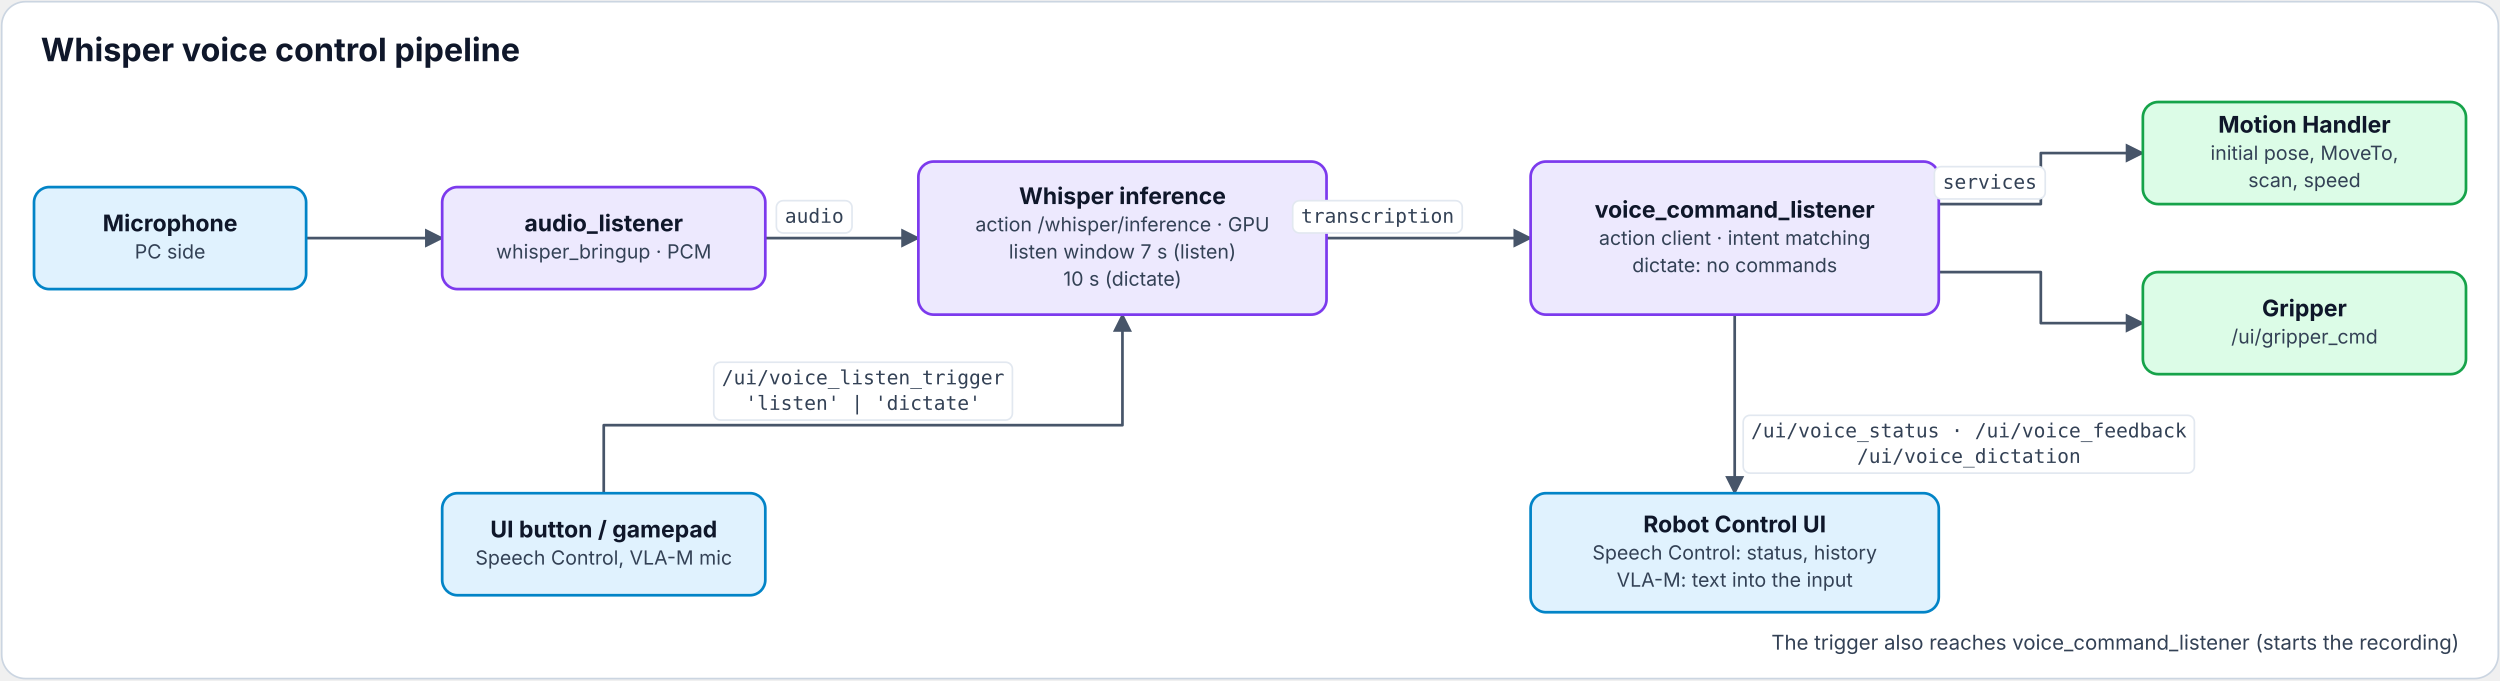
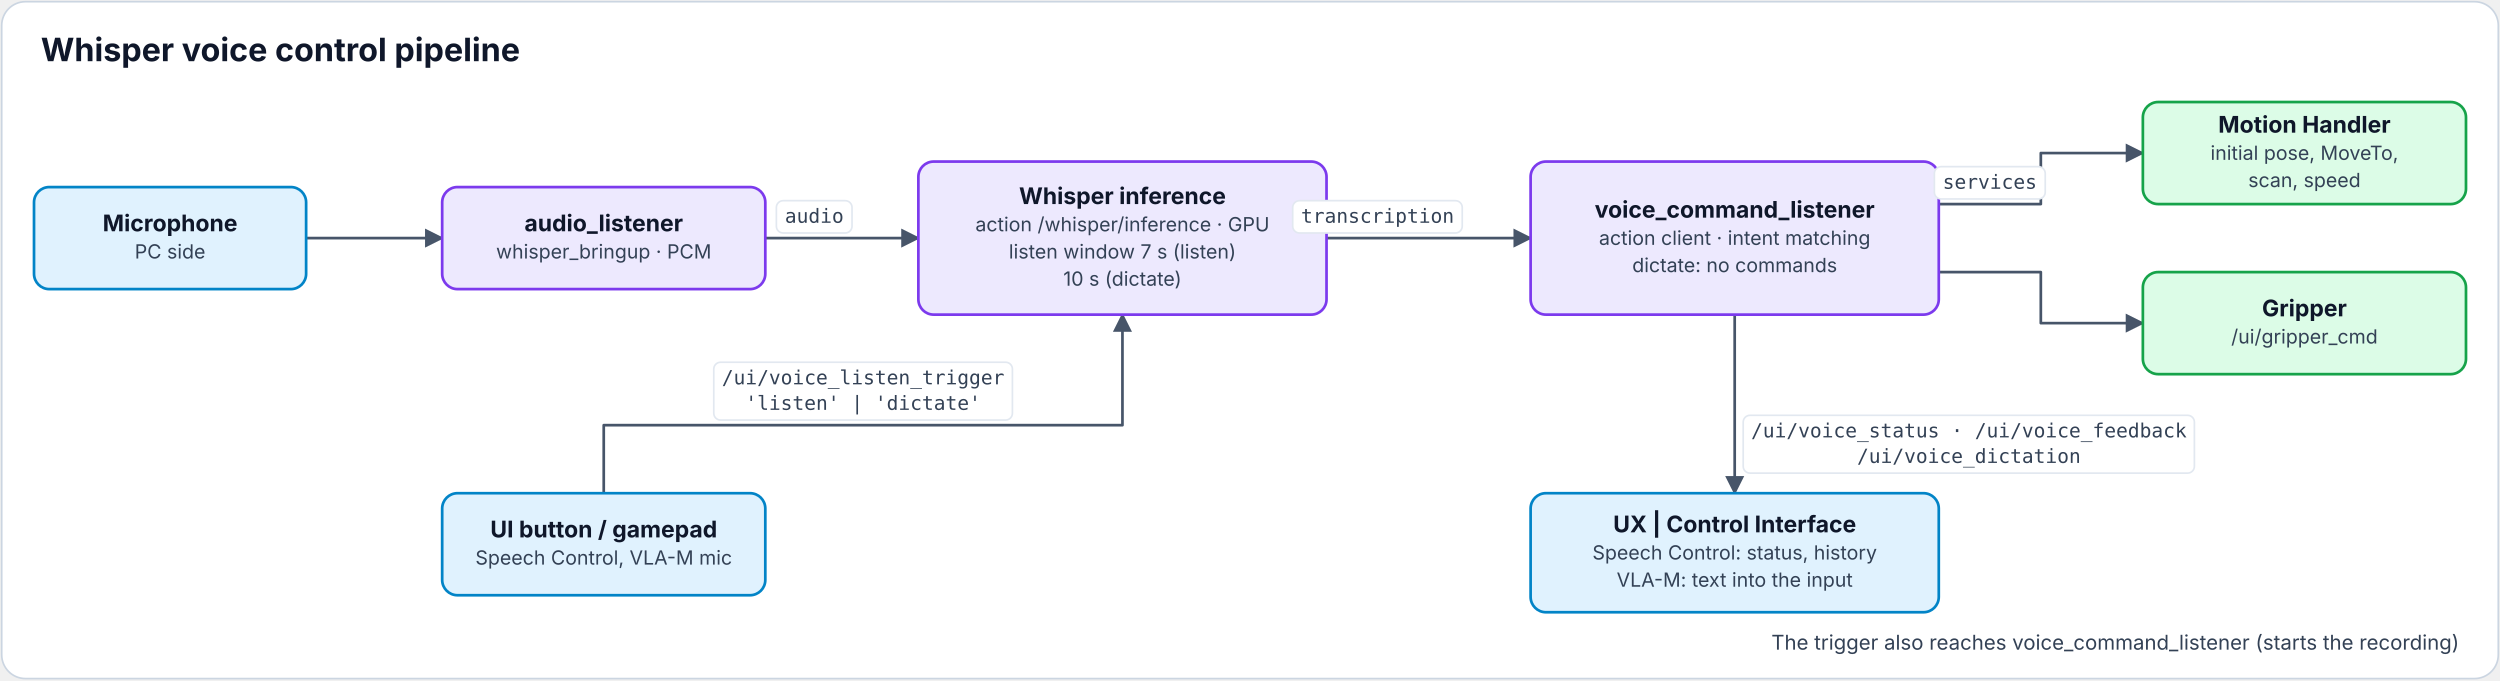
<svg xmlns="http://www.w3.org/2000/svg" viewBox="0 0 1470 400" width="1470" height="400" role="img" aria-label="Whisper voice control pipeline">
  <defs>
    <marker id="a" viewBox="0 0 10 10" refX="9" refY="5" markerWidth="7" markerHeight="7" orient="auto-start-reverse">
      <path d="M0,0 L10,5 L0,10 z" fill="#475569" />
    </marker>
  </defs>
  <rect x="1" y="1" width="1468" height="398" rx="14" fill="#ffffff" stroke="#cbd5e1" />
  <text x="24" y="36" font-family="Inter, Segoe UI, Helvetica, Arial, sans-serif" font-size="19" font-weight="700" fill="#0f172a">Whisper voice control pipeline</text>
  <path d="M180.0,140.0 L227.5,140.0 L260.0,140.0" fill="none" stroke="#475569" stroke-width="1.6" stroke-linejoin="round" marker-end="url(#a)" />
  <path d="M450.0,140.0 L507.5,140.0 L540.0,140.0" fill="none" stroke="#475569" stroke-width="1.6" stroke-linejoin="round" marker-end="url(#a)" />
  <path d="M780.0,140.0 L840.0,140.0 L900.0,140.0" fill="none" stroke="#475569" stroke-width="1.6" stroke-linejoin="round" marker-end="url(#a)" />
  <path d="M1140.0,120.0 L1200.0,120.0 L1200.0,90.0 L1260.0,90.0" fill="none" stroke="#475569" stroke-width="1.6" stroke-linejoin="round" marker-end="url(#a)" />
  <path d="M1140.0,160.0 L1200.0,160.0 L1200.0,190.0 L1260.0,190.0" fill="none" stroke="#475569" stroke-width="1.6" stroke-linejoin="round" marker-end="url(#a)" />
  <path d="M355.0,290.0 L355.0,250.0 L660.0,250.0 L660.0,185.0" fill="none" stroke="#475569" stroke-width="1.6" stroke-linejoin="round" marker-end="url(#a)" />
  <path d="M1020.0,185.0 L1020.0,232.5 L1020.0,290.0" fill="none" stroke="#475569" stroke-width="1.6" stroke-linejoin="round" marker-end="url(#a)" />
  <rect x="20" y="110" width="160" height="60" rx="9" fill="#e0f2fe" stroke="#0284c7" stroke-width="1.6" />
  <text x="100.0" y="136.0" font-family="Inter, Segoe UI, Helvetica, Arial, sans-serif" font-size="13.5" font-weight="700" text-anchor="middle" fill="#0f172a">Microphone</text>
  <text x="100.0" y="152.0" font-family="Inter, Segoe UI, Helvetica, Arial, sans-serif" font-size="11.5" text-anchor="middle" fill="#334155">PC side</text>
  <rect x="260" y="110" width="190" height="60" rx="9" fill="#ede9fe" stroke="#7c3aed" stroke-width="1.6" />
  <text x="355.0" y="136.0" font-family="Inter, Segoe UI, Helvetica, Arial, sans-serif" font-size="13.5" font-weight="700" text-anchor="middle" fill="#0f172a">audio_listener</text>
  <text x="355.0" y="152.0" font-family="Inter, Segoe UI, Helvetica, Arial, sans-serif" font-size="11.5" text-anchor="middle" fill="#334155">whisper_bringup · PCM</text>
  <rect x="540" y="95" width="240" height="90" rx="9" fill="#ede9fe" stroke="#7c3aed" stroke-width="1.6" />
  <text x="660.0" y="120.0" font-family="Inter, Segoe UI, Helvetica, Arial, sans-serif" font-size="13.5" font-weight="700" text-anchor="middle" fill="#0f172a">Whisper inference</text>
  <text x="660.0" y="136.0" font-family="Inter, Segoe UI, Helvetica, Arial, sans-serif" font-size="11.5" text-anchor="middle" fill="#334155">action /whisper/inference · GPU</text>
  <text x="660.0" y="152.0" font-family="Inter, Segoe UI, Helvetica, Arial, sans-serif" font-size="11.5" text-anchor="middle" fill="#334155">listen window 7 s (listen)</text>
  <text x="660.0" y="168.0" font-family="Inter, Segoe UI, Helvetica, Arial, sans-serif" font-size="11.5" text-anchor="middle" fill="#334155">10 s (dictate)</text>
  <rect x="900" y="95" width="240" height="90" rx="9" fill="#ede9fe" stroke="#7c3aed" stroke-width="1.6" />
  <text x="1020.0" y="128.0" font-family="Inter, Segoe UI, Helvetica, Arial, sans-serif" font-size="13.5" font-weight="700" text-anchor="middle" fill="#0f172a">voice_command_listener</text>
  <text x="1020.0" y="144.0" font-family="Inter, Segoe UI, Helvetica, Arial, sans-serif" font-size="11.5" text-anchor="middle" fill="#334155">action client · intent matching</text>
  <text x="1020.0" y="160.0" font-family="Inter, Segoe UI, Helvetica, Arial, sans-serif" font-size="11.5" text-anchor="middle" fill="#334155">dictate: no commands</text>
  <rect x="1260" y="60" width="190" height="60" rx="9" fill="#dcfce7" stroke="#16a34a" stroke-width="1.6" />
  <text x="1355.0" y="78.0" font-family="Inter, Segoe UI, Helvetica, Arial, sans-serif" font-size="13.5" font-weight="700" text-anchor="middle" fill="#0f172a">Motion Handler</text>
  <text x="1355.0" y="94.0" font-family="Inter, Segoe UI, Helvetica, Arial, sans-serif" font-size="11.5" text-anchor="middle" fill="#334155">initial pose, MoveTo,</text>
  <text x="1355.0" y="110.0" font-family="Inter, Segoe UI, Helvetica, Arial, sans-serif" font-size="11.5" text-anchor="middle" fill="#334155">scan, speed</text>
  <rect x="1260" y="160" width="190" height="60" rx="9" fill="#dcfce7" stroke="#16a34a" stroke-width="1.6" />
  <text x="1355.0" y="186.0" font-family="Inter, Segoe UI, Helvetica, Arial, sans-serif" font-size="13.5" font-weight="700" text-anchor="middle" fill="#0f172a">Gripper</text>
  <text x="1355.0" y="202.0" font-family="Inter, Segoe UI, Helvetica, Arial, sans-serif" font-size="11.5" text-anchor="middle" fill="#334155">/ui/gripper_cmd</text>
  <rect x="260" y="290" width="190" height="60" rx="9" fill="#e0f2fe" stroke="#0284c7" stroke-width="1.6" />
  <text x="355.0" y="316.0" font-family="Inter, Segoe UI, Helvetica, Arial, sans-serif" font-size="13.5" font-weight="700" text-anchor="middle" fill="#0f172a">UI button / gamepad</text>
  <text x="355.0" y="332.0" font-family="Inter, Segoe UI, Helvetica, Arial, sans-serif" font-size="11.5" text-anchor="middle" fill="#334155">Speech Control, VLA-M mic</text>
  <rect x="900" y="290" width="240" height="70" rx="9" fill="#e0f2fe" stroke="#0284c7" stroke-width="1.6" />
-   <text x="1020.0" y="313.0" font-family="Inter, Segoe UI, Helvetica, Arial, sans-serif" font-size="13.5" font-weight="700" text-anchor="middle" fill="#0f172a">Robot Control UI</text>
+   <text x="1020.0" y="313.0" font-family="Inter, Segoe UI, Helvetica, Arial, sans-serif" font-size="13.5" font-weight="700" text-anchor="middle" fill="#0f172a">UX | Control Interface</text>
  <text x="1020.0" y="329.0" font-family="Inter, Segoe UI, Helvetica, Arial, sans-serif" font-size="11.5" text-anchor="middle" fill="#334155">Speech Control: status, history</text>
  <text x="1020.0" y="345.0" font-family="Inter, Segoe UI, Helvetica, Arial, sans-serif" font-size="11.5" text-anchor="middle" fill="#334155">VLA-M: text into the input</text>
  <rect x="456.5" y="118.0" width="44.5" height="19" rx="4" fill="#ffffff" stroke="#e2e8f0" />
  <text x="478.8" y="131.0" font-family="JetBrains Mono, Consolas, monospace" font-size="11.5" text-anchor="middle" fill="#334155">audio</text>
  <rect x="760.1" y="118.0" width="99.7" height="19" rx="4" fill="#ffffff" stroke="#e2e8f0" />
  <text x="810.0" y="131.0" font-family="JetBrains Mono, Consolas, monospace" font-size="11.5" text-anchor="middle" fill="#334155">transcription</text>
  <rect x="1137.4" y="98.0" width="65.2" height="19" rx="4" fill="#ffffff" stroke="#e2e8f0" />
  <text x="1170.0" y="111.0" font-family="JetBrains Mono, Consolas, monospace" font-size="11.5" text-anchor="middle" fill="#334155">services</text>
  <rect x="419.7" y="213.0" width="175.6" height="34" rx="4" fill="#ffffff" stroke="#e2e8f0" />
  <text x="507.5" y="226.0" font-family="JetBrains Mono, Consolas, monospace" font-size="11.5" text-anchor="middle" fill="#334155">/ui/voice_listen_trigger</text>
  <text x="507.5" y="241.0" font-family="JetBrains Mono, Consolas, monospace" font-size="11.5" text-anchor="middle" fill="#334155">'listen' | 'dictate'</text>
  <rect x="1025.0" y="244.2" width="265.3" height="34" rx="4" fill="#ffffff" stroke="#e2e8f0" />
  <text x="1157.7" y="257.2" font-family="JetBrains Mono, Consolas, monospace" font-size="11.5" text-anchor="middle" fill="#334155">/ui/voice_status · /ui/voice_feedback</text>
  <text x="1157.7" y="272.2" font-family="JetBrains Mono, Consolas, monospace" font-size="11.5" text-anchor="middle" fill="#334155">/ui/voice_dictation</text>
  <text x="1446" y="382" font-family="Inter, Segoe UI, Helvetica, Arial, sans-serif" font-size="12" text-anchor="end" fill="#334155">The trigger also reaches voice_command_listener (starts the recording)</text>
</svg>
